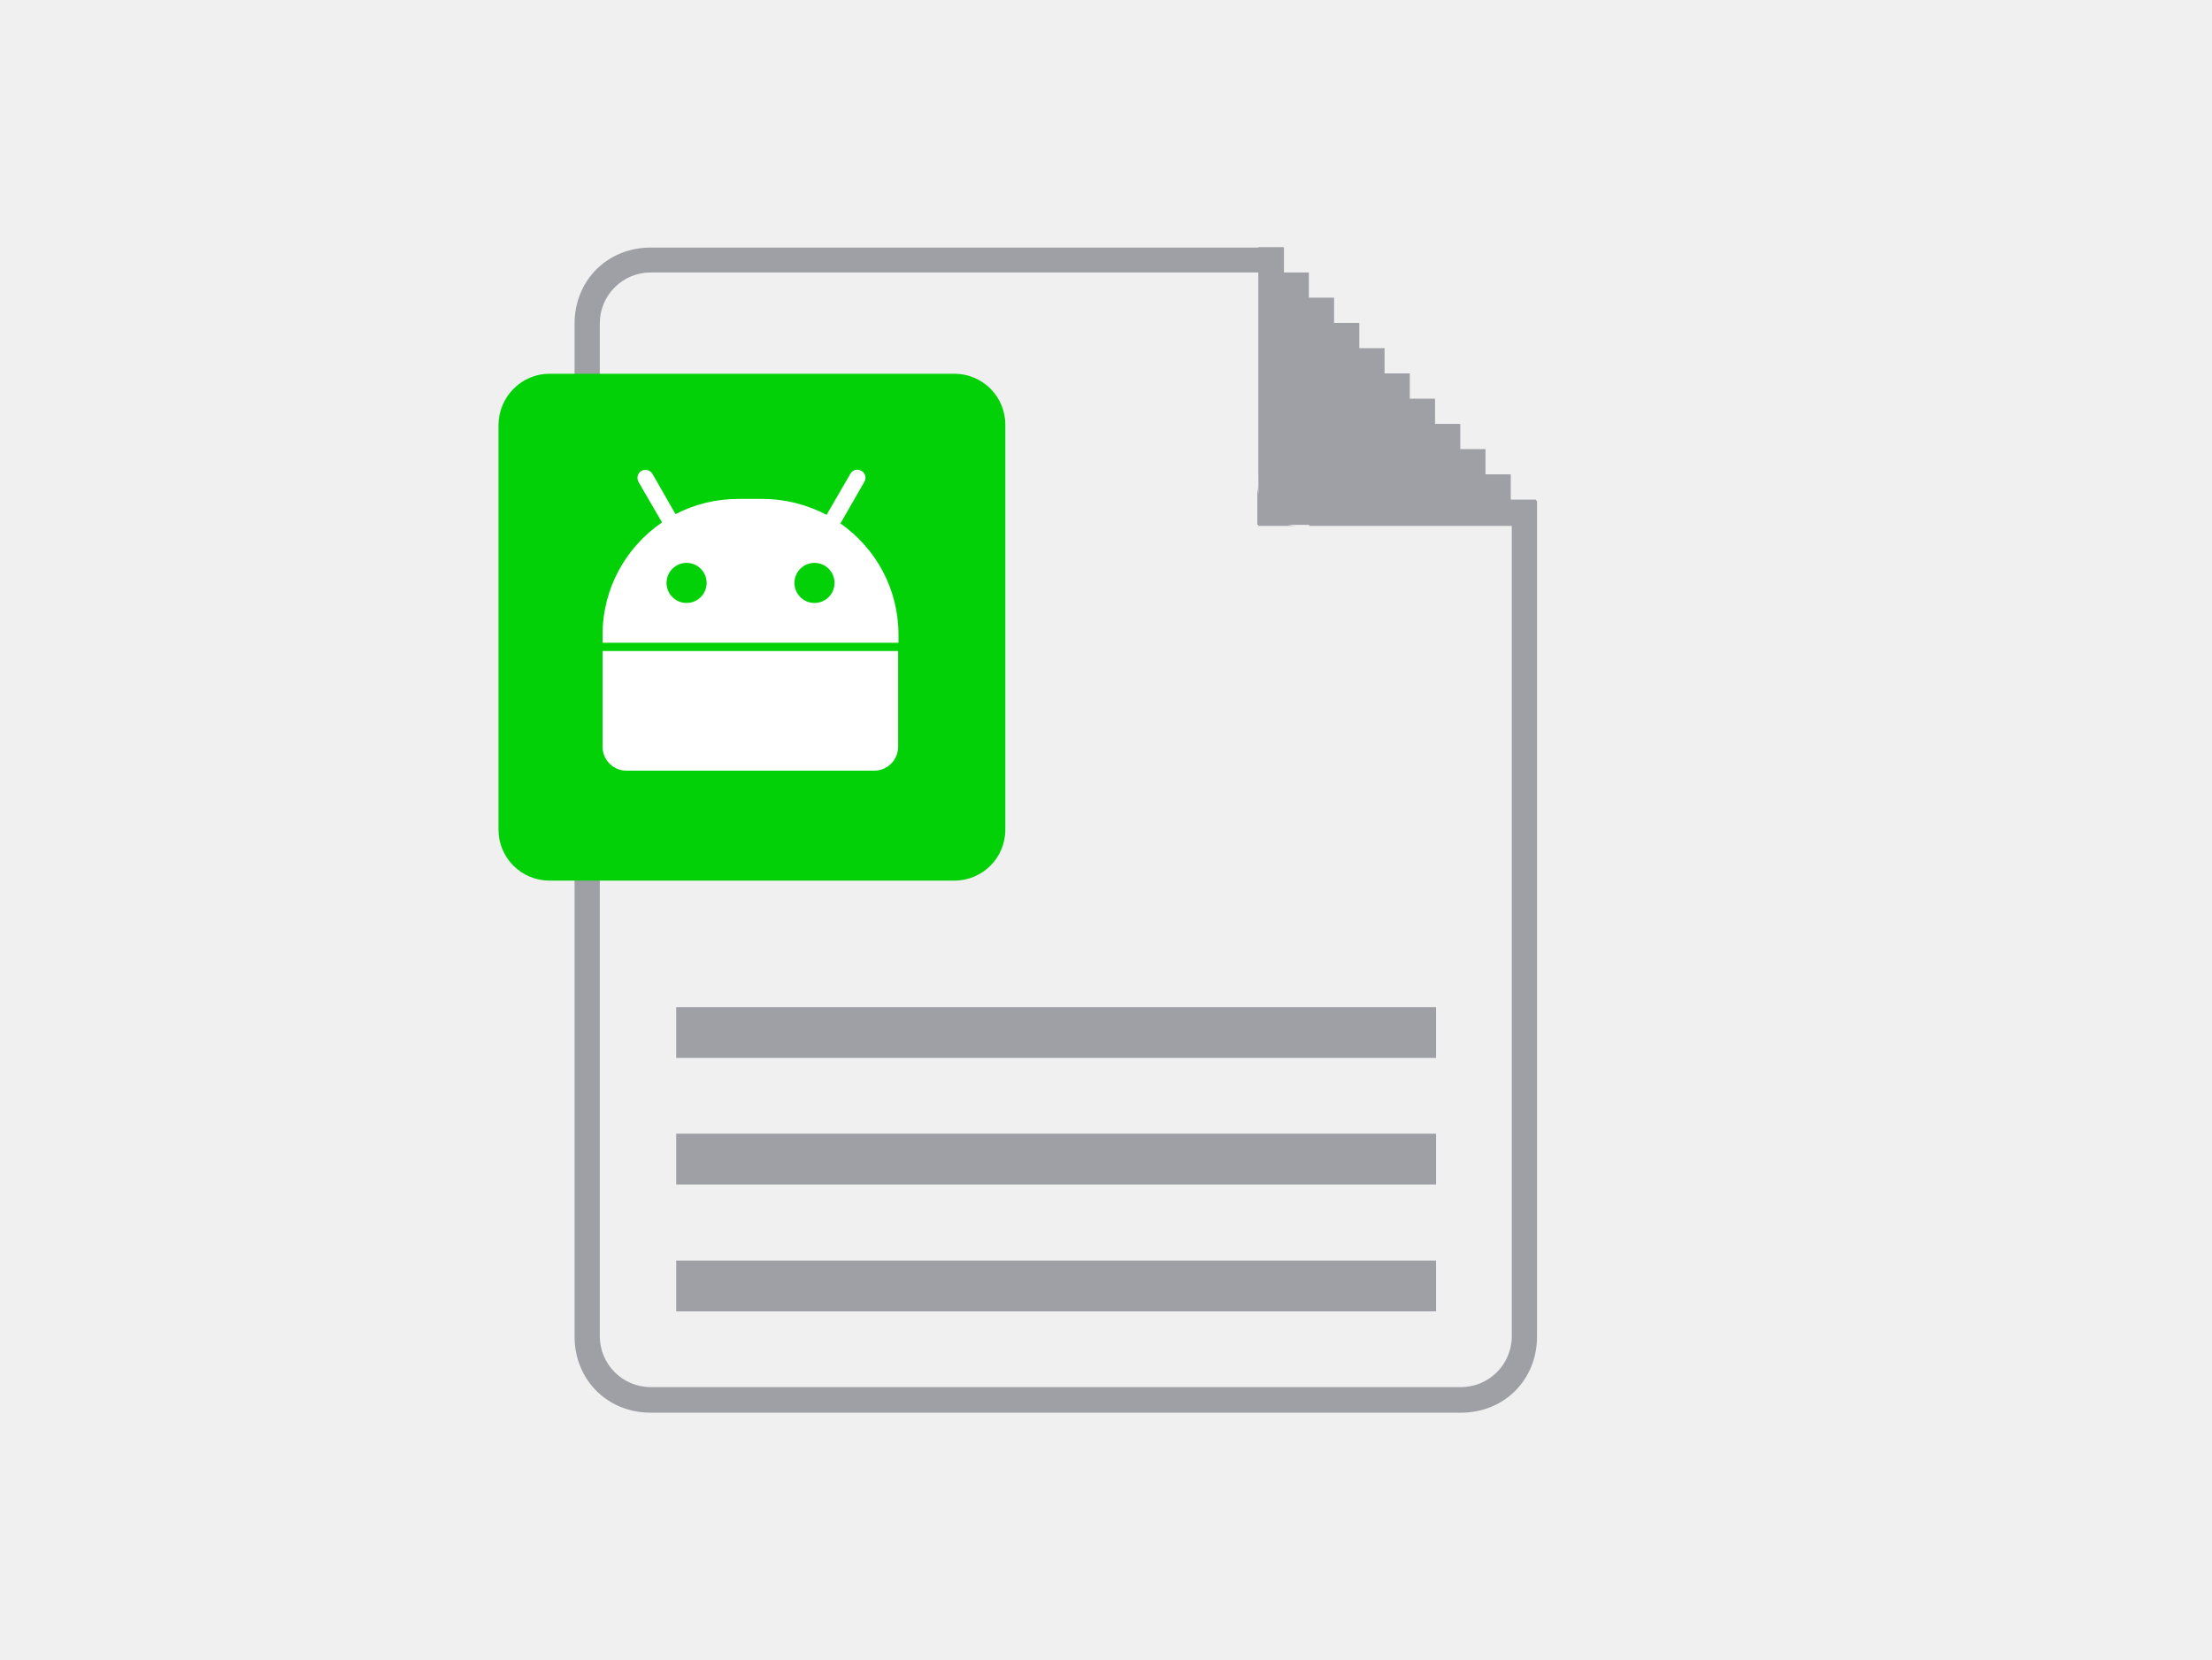
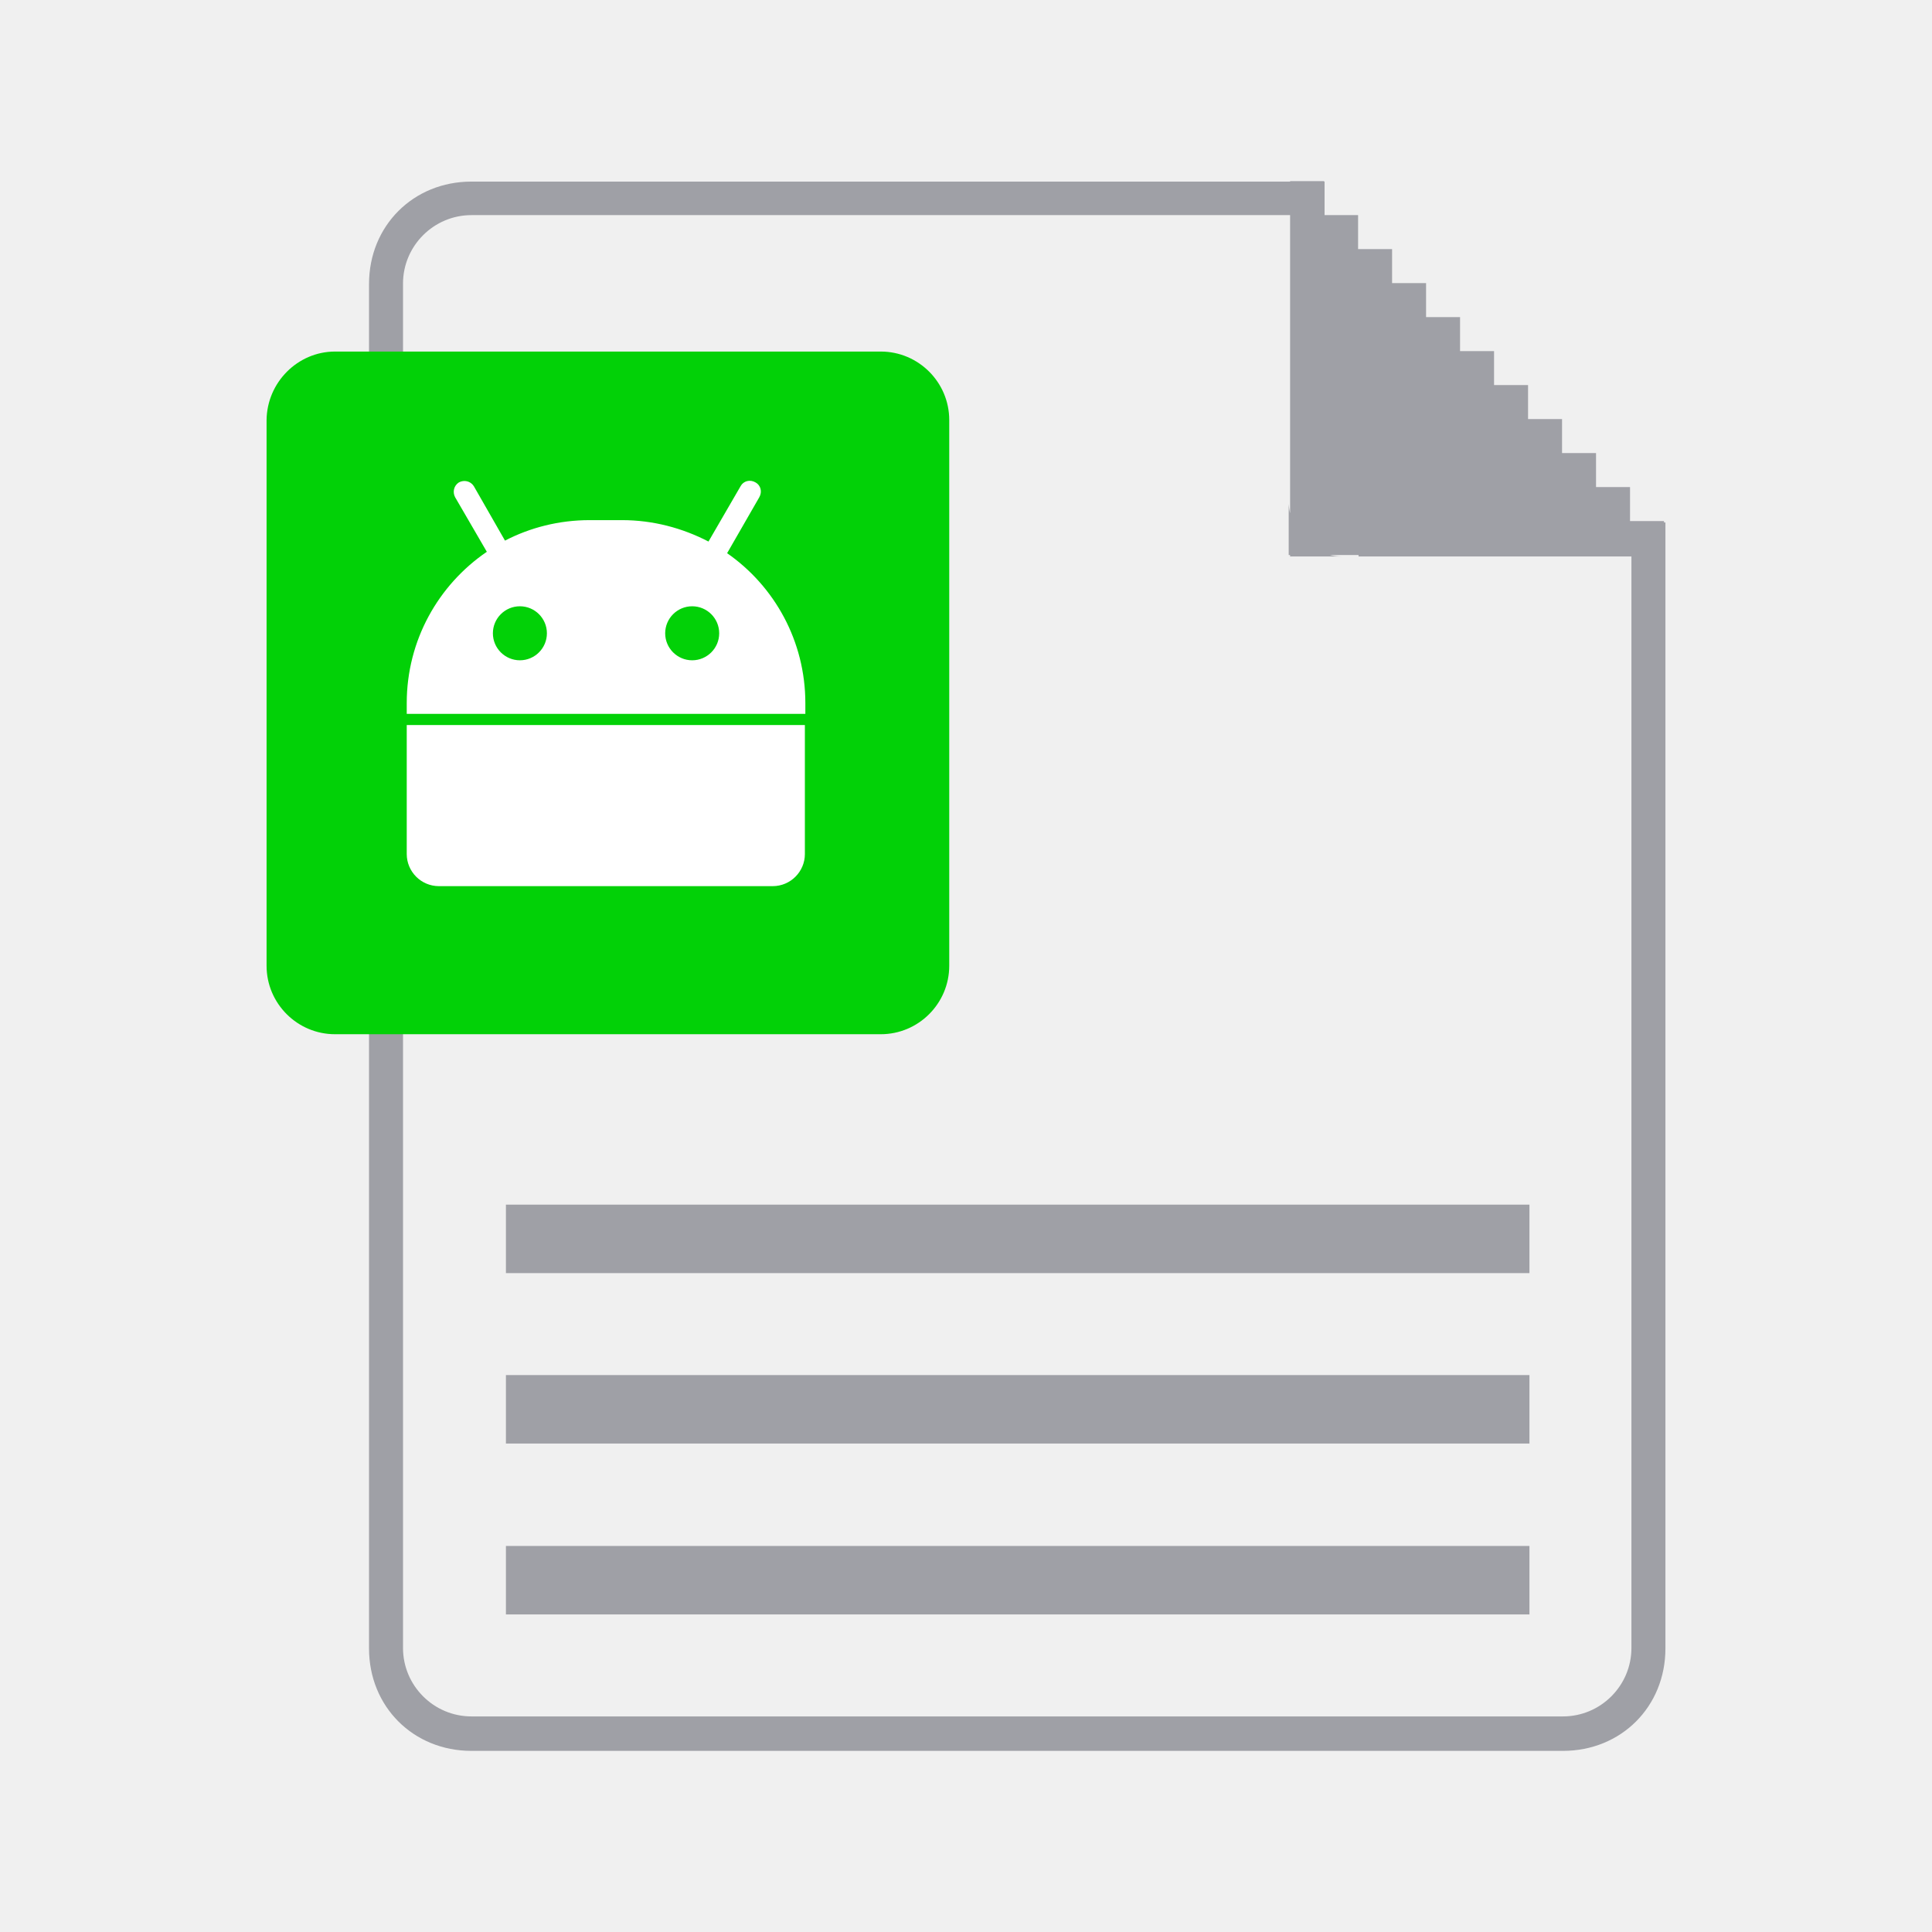
- <svg xmlns="http://www.w3.org/2000/svg" class="icon" width="200px" height="150.04px" viewBox="0 0 1365 1024" version="1.1">
-   <path d="M823.467 308.907h125.013v515.84c0 26.667-20.267 46.933-46.933 46.933H401.493c-26.667 0-46.933-20.267-46.933-46.933v-625.067c0-26.667 20.267-46.933 46.933-46.933h390.827v125.013H823.467v31.147z m-46.72-15.573V168.107H401.493c-17.28 0-31.36 14.08-31.36 31.36v625.067c0 17.28 14.08 31.36 31.36 31.36h500.053c17.28 0 31.36-14.08 31.36-31.36V324.48h-125.013v-31.36h-31.147z m0 0" fill="#9FA0A6" />
-   <path d="M800 324.48h-23.467V152.533h15.573v15.573h15.573v15.573h15.573v15.573h15.573v15.573h15.573v15.573h15.573v15.573h15.573v15.573h15.573v15.573h15.573v15.573h15.573v15.573h15.573v15.573h-171.947v-23.467c0.853 13.227 11.733 24.107 24.107 24.107z m0 0M417.28 777.813h468.907v31.36H417.28v-31.36z m0-78.293h468.907v31.36H417.28v-31.36z m0-78.08h468.907V652.8H417.28v-31.36z m0 0" fill="#9FA0A6" />
-   <path d="M338.987 230.613h250.027c17.28 0 31.36 14.08 31.36 31.36V512c0 17.28-14.08 31.36-31.36 31.36H338.987c-17.28 0-31.36-14.08-31.36-31.36V261.973c0.213-17.28 14.293-31.36 31.36-31.36z m0 0" fill="#02D107" />
-   <path d="M502.613 372.053c6.827 0 12.373-5.547 12.373-12.373 0-6.827-5.547-12.373-12.373-12.373-6.827 0-12.373 5.547-12.373 12.373 0 6.827 5.547 12.373 12.373 12.373z m-78.933 0c6.827 0 12.373-5.547 12.373-12.373 0-6.827-5.547-12.373-12.373-12.373-6.827 0-12.373 5.547-12.373 12.373 0 6.827 5.547 12.373 12.373 12.373z m130.56 29.44V460.8c0 8.107-6.613 14.72-14.72 14.72h-152.96c-8.107 0-14.72-6.613-14.72-14.72v-59.093h182.4z m0-4.907h-182.4v-4.907c0-28.8 14.507-54.187 36.693-69.333l-14.507-24.96c-1.28-2.347-0.64-5.333 1.707-6.827 2.347-1.28 5.333-0.64 6.827 1.707l14.293 24.96c11.52-5.973 24.747-9.387 38.827-9.387h14.72c14.293 0 27.733 3.627 39.68 9.813L524.8 292.267c1.28-2.347 4.267-3.2 6.827-1.707 2.347 1.28 3.2 4.267 1.707 6.827l-14.72 25.6c21.76 15.147 35.84 40.32 35.84 68.693v4.907z m0 0" fill="#FFFFFF" />
+ <svg xmlns="http://www.w3.org/2000/svg" class="icon" width="200px" height="200px" viewBox="0 0 1024 1024" version="1.1">
+   <g transform="matrix(1.156927 0 0 1.156927 -214.6117 -80.46989)">
+     <path d="M823.467 308.907h125.013v515.84c0 26.667-20.267 46.933-46.933 46.933H401.493c-26.667 0-46.933-20.267-46.933-46.933v-625.067c0-26.667 20.267-46.933 46.933-46.933h390.827v125.013H823.467v31.147z m-46.72-15.573V168.107H401.493c-17.28 0-31.36 14.08-31.36 31.36v625.067c0 17.28 14.08 31.36 31.36 31.36h500.053c17.28 0 31.36-14.08 31.36-31.36V324.48h-125.013v-31.36h-31.147z m0 0" fill="#9FA0A6" />
+     <path d="M800 324.48h-23.467V152.533h15.573v15.573h15.573v15.573h15.573v15.573h15.573v15.573h15.573v15.573h15.573v15.573h15.573v15.573h15.573v15.573h15.573v15.573h15.573v15.573h15.573v15.573h-171.947v-23.467c0.853 13.227 11.733 24.107 24.107 24.107z m0 0M417.28 777.813h468.907v31.36H417.28v-31.36z m0-78.293h468.907v31.36H417.28v-31.36z m0-78.08h468.907V652.8H417.28v-31.36z m0 0" fill="#9FA0A6" />
+     <path d="M338.987 230.613h250.027c17.28 0 31.36 14.08 31.36 31.36V512c0 17.28-14.08 31.36-31.36 31.36H338.987c-17.28 0-31.36-14.08-31.36-31.36V261.973c0.213-17.28 14.293-31.36 31.36-31.36z m0 0" fill="#02D107" />
+     <path d="M502.613 372.053c6.827 0 12.373-5.547 12.373-12.373 0-6.827-5.547-12.373-12.373-12.373-6.827 0-12.373 5.547-12.373 12.373 0 6.827 5.547 12.373 12.373 12.373z m-78.933 0c6.827 0 12.373-5.547 12.373-12.373 0-6.827-5.547-12.373-12.373-12.373-6.827 0-12.373 5.547-12.373 12.373 0 6.827 5.547 12.373 12.373 12.373z m130.56 29.44V460.8c0 8.107-6.613 14.72-14.72 14.72h-152.96c-8.107 0-14.72-6.613-14.72-14.72v-59.093h182.4z m0-4.907h-182.4v-4.907c0-28.8 14.507-54.187 36.693-69.333l-14.507-24.96c-1.28-2.347-0.64-5.333 1.707-6.827 2.347-1.28 5.333-0.64 6.827 1.707l14.293 24.96c11.52-5.973 24.747-9.387 38.827-9.387h14.72c14.293 0 27.733 3.627 39.68 9.813L524.8 292.267c1.28-2.347 4.267-3.2 6.827-1.707 2.347 1.28 3.2 4.267 1.707 6.827l-14.72 25.6c21.76 15.147 35.84 40.32 35.84 68.693v4.907z m0 0" fill="#FFFFFF" />
+   </g>
</svg>
